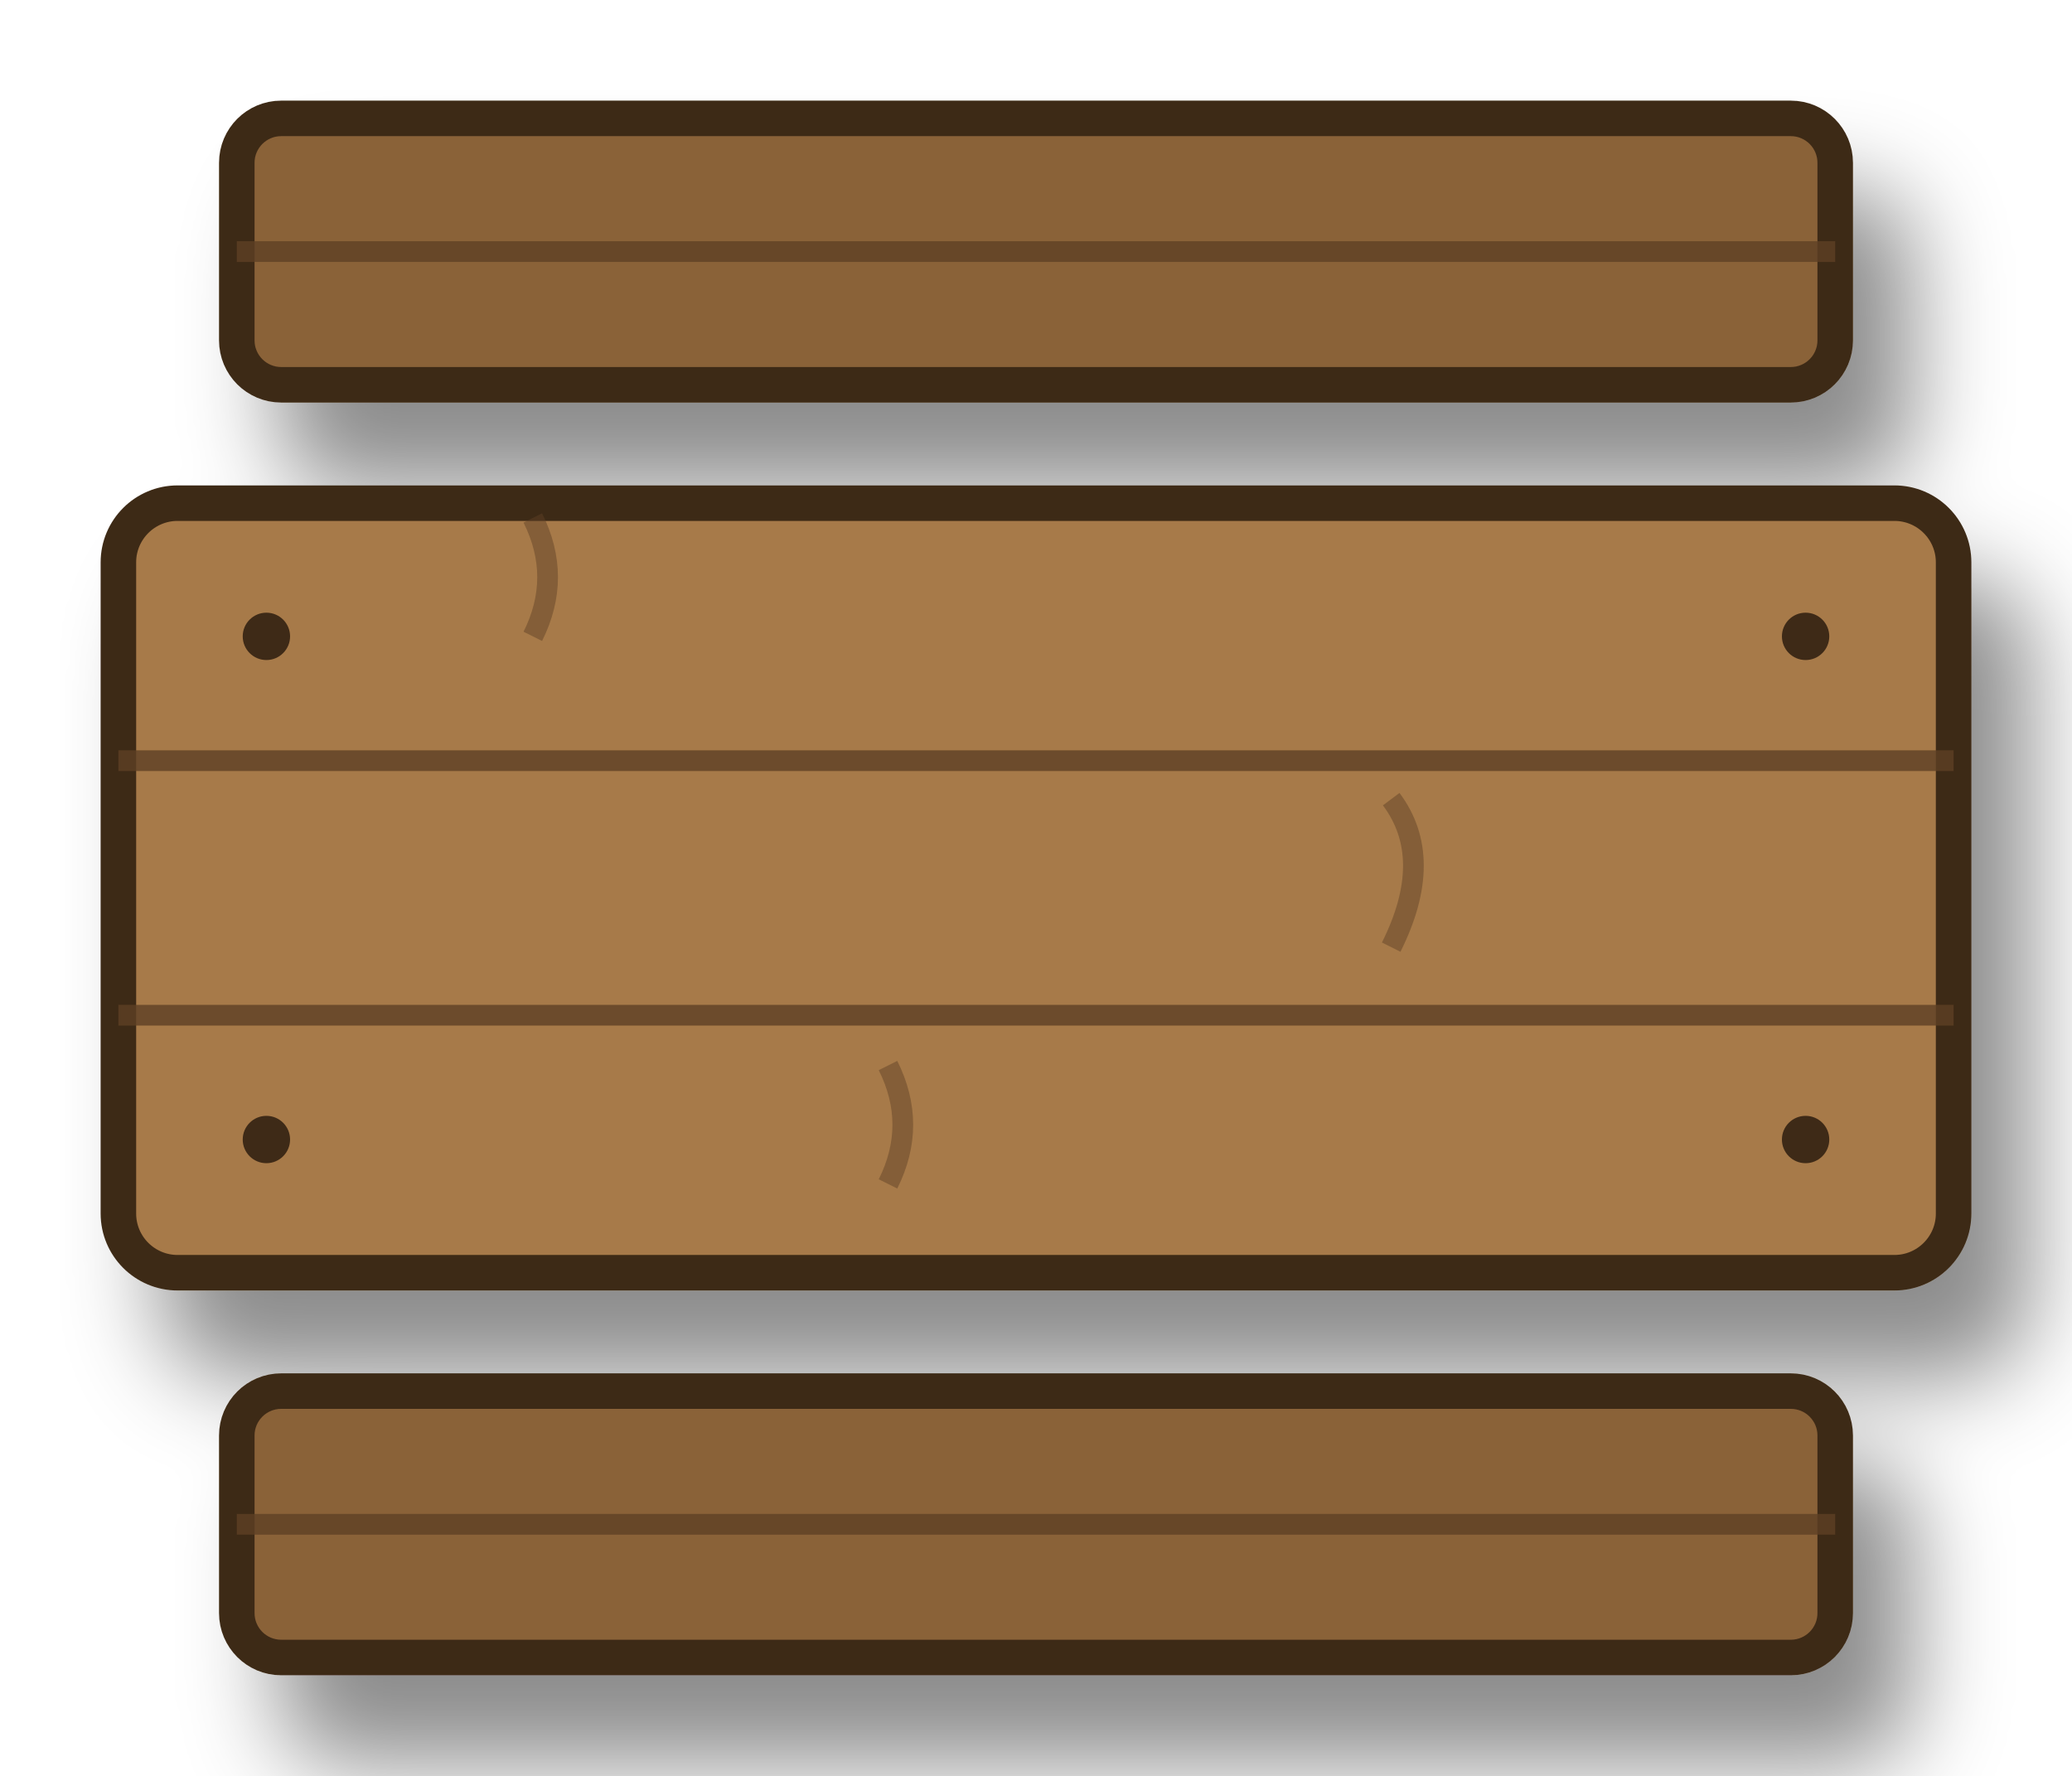
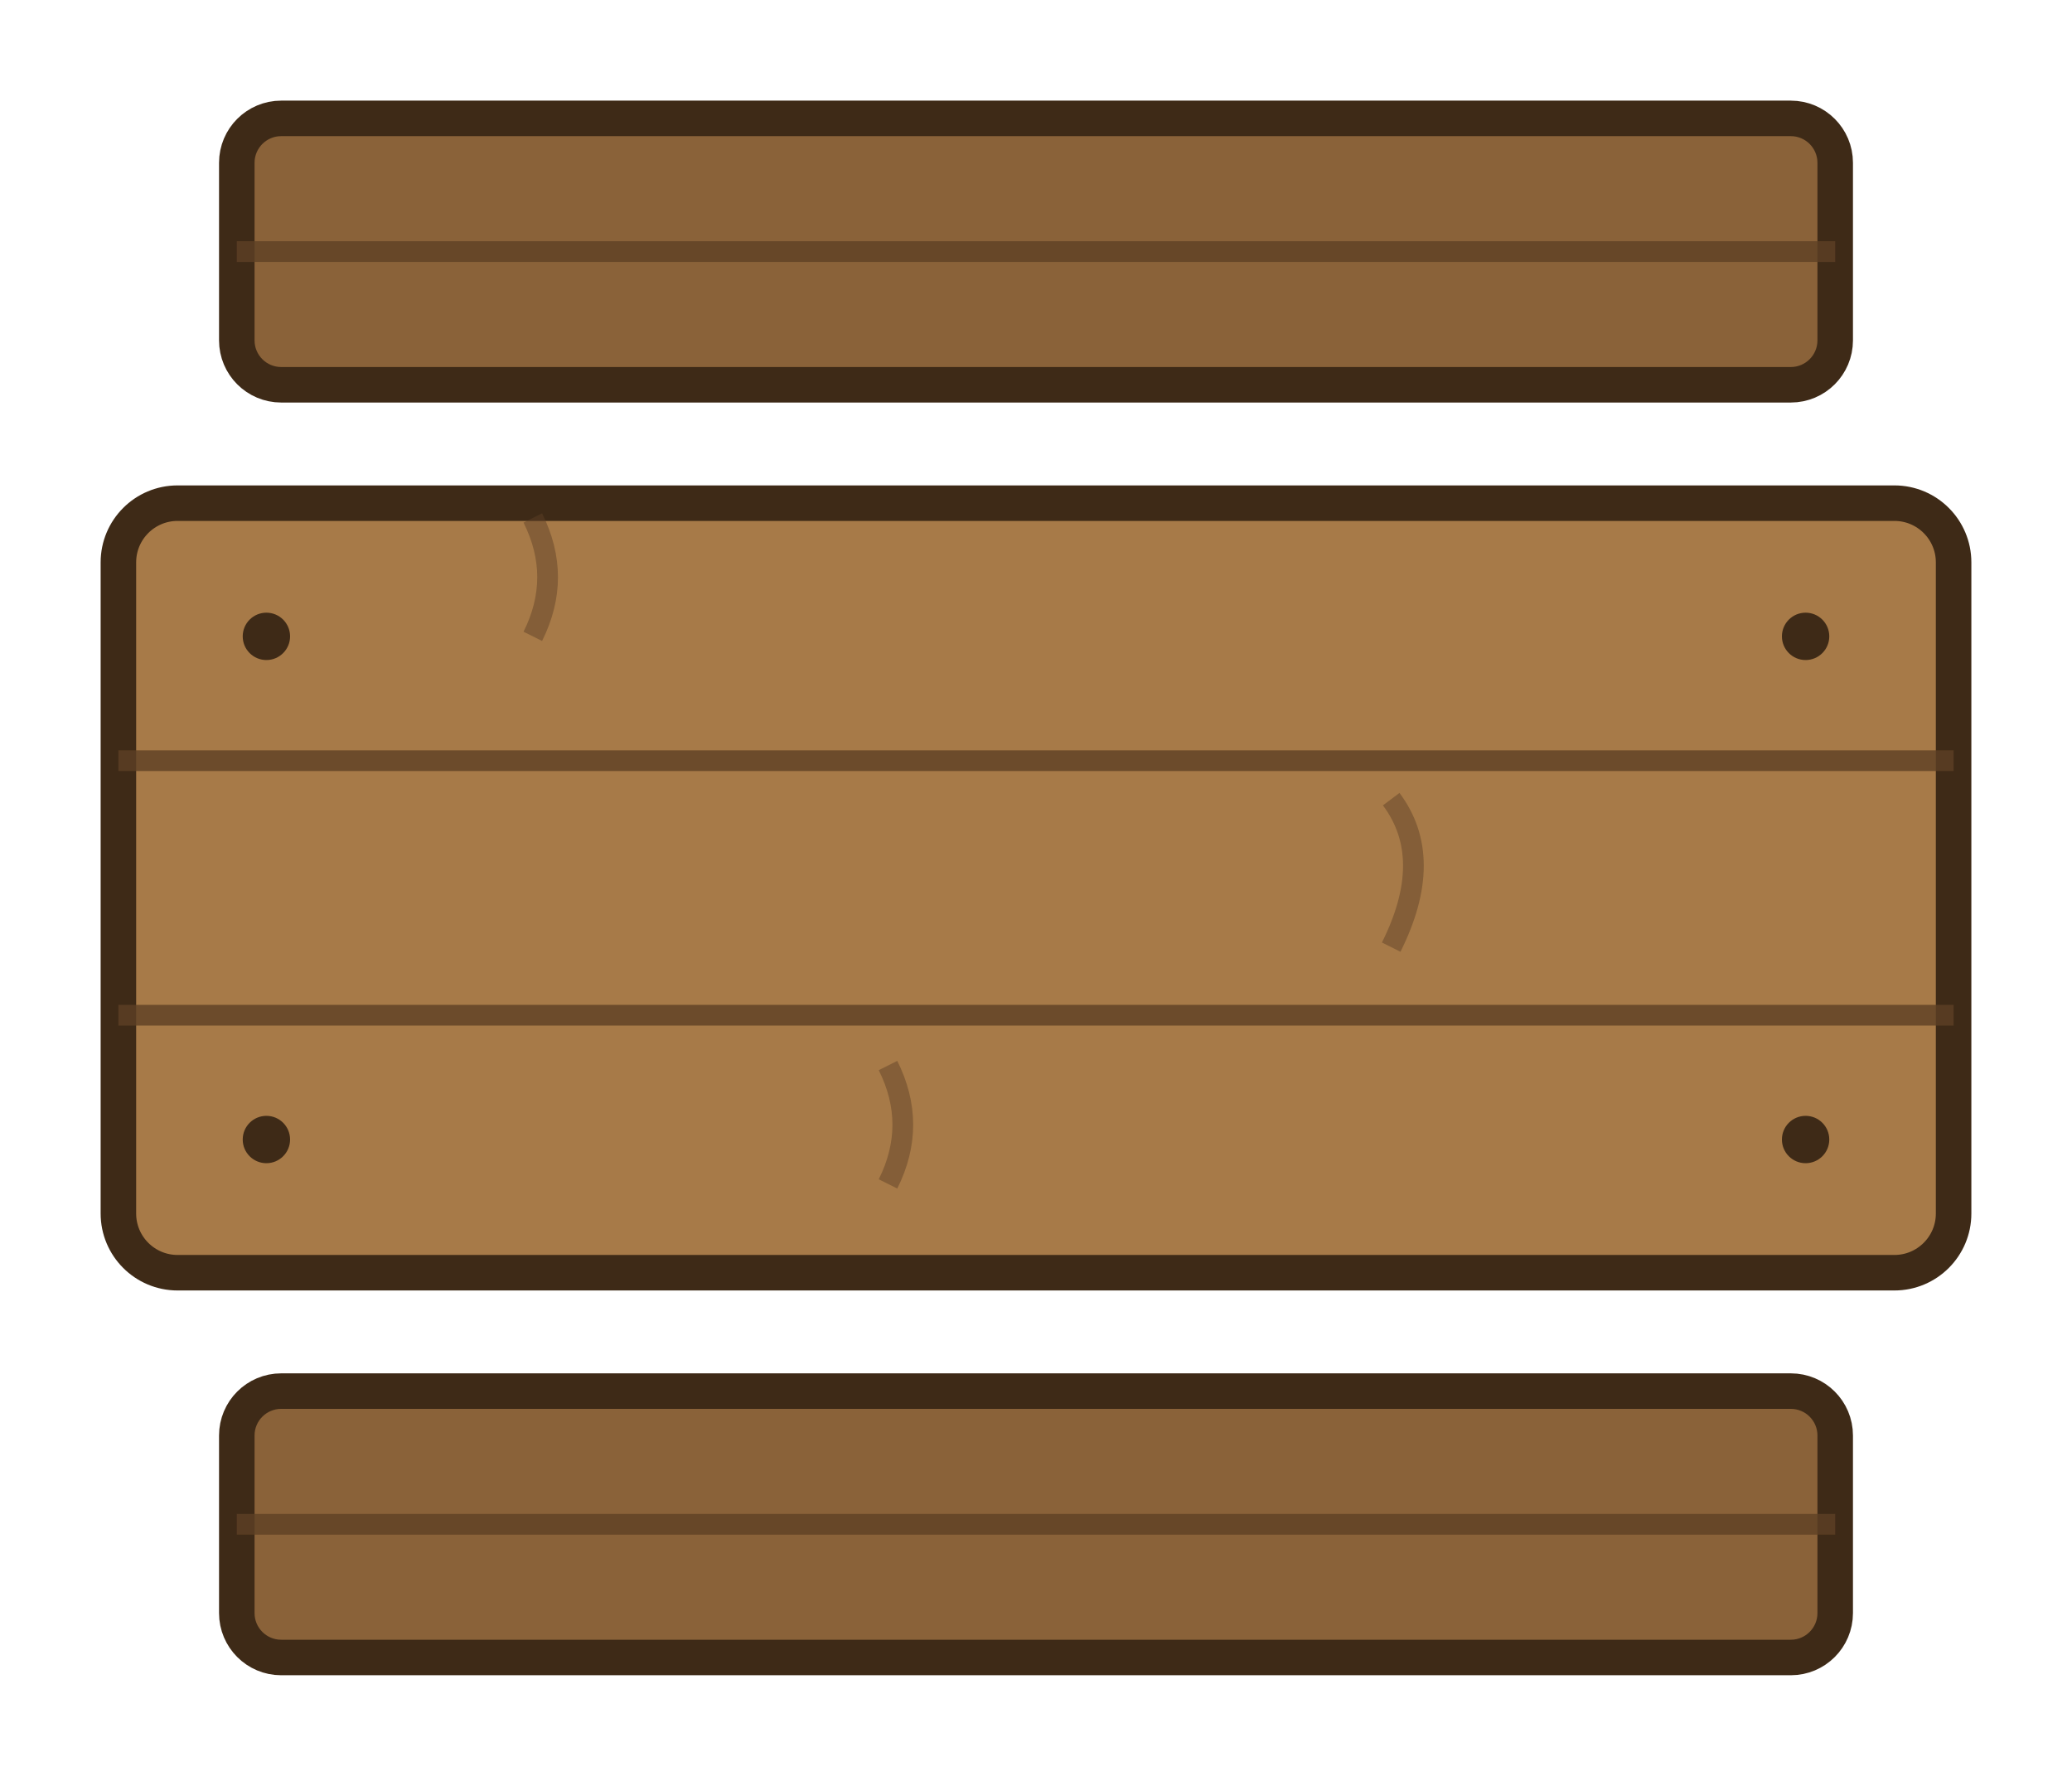
<svg xmlns="http://www.w3.org/2000/svg" viewBox="0 0 70 60">
-   <defs>
-     <filter id="shadow" x="-20%" y="-20%" width="140%" height="140%">
-       <feGaussianBlur in="SourceAlpha" stdDeviation="1.6" />
-       <feOffset dx="2" dy="3" />
-       <feComponentTransfer>
-         <feFuncA type="linear" slope="0.45" />
-       </feComponentTransfer>
-       <feMerge>
-         <feMergeNode />
-         <feMergeNode in="SourceGraphic" />
-       </feMerge>
-     </filter>
-   </defs>
-   <g filter="url(#shadow)" stroke="#3e2a17" stroke-width="1.2">
+   <g stroke="#3e2a17" stroke-width="1.2">
    <rect x="8" y="4" width="54" height="9" rx="1.5" fill="#8a6239" />
    <rect x="8" y="47" width="54" height="9" rx="1.5" fill="#8a6239" />
    <rect x="4" y="17" width="62" height="26" rx="2" fill="#a77a48" />
  </g>
  <g stroke="#5e4024" stroke-width="0.7" opacity="0.8" fill="none">
    <path d="M4 25.7 H66 M4 34.3 H66 M8 8.5 H62 M8 51.5 H62" />
    <path d="M18 17.5 q1 2 0 4 M47 27 q1.5 2 0 5 M30 36 q1 2 0 4" opacity="0.6" />
  </g>
  <g fill="#3e2a17">
    <circle cx="9" cy="21.5" r="0.8" />
    <circle cx="61" cy="21.5" r="0.8" />
    <circle cx="9" cy="38.5" r="0.8" />
    <circle cx="61" cy="38.5" r="0.8" />
  </g>
</svg>
